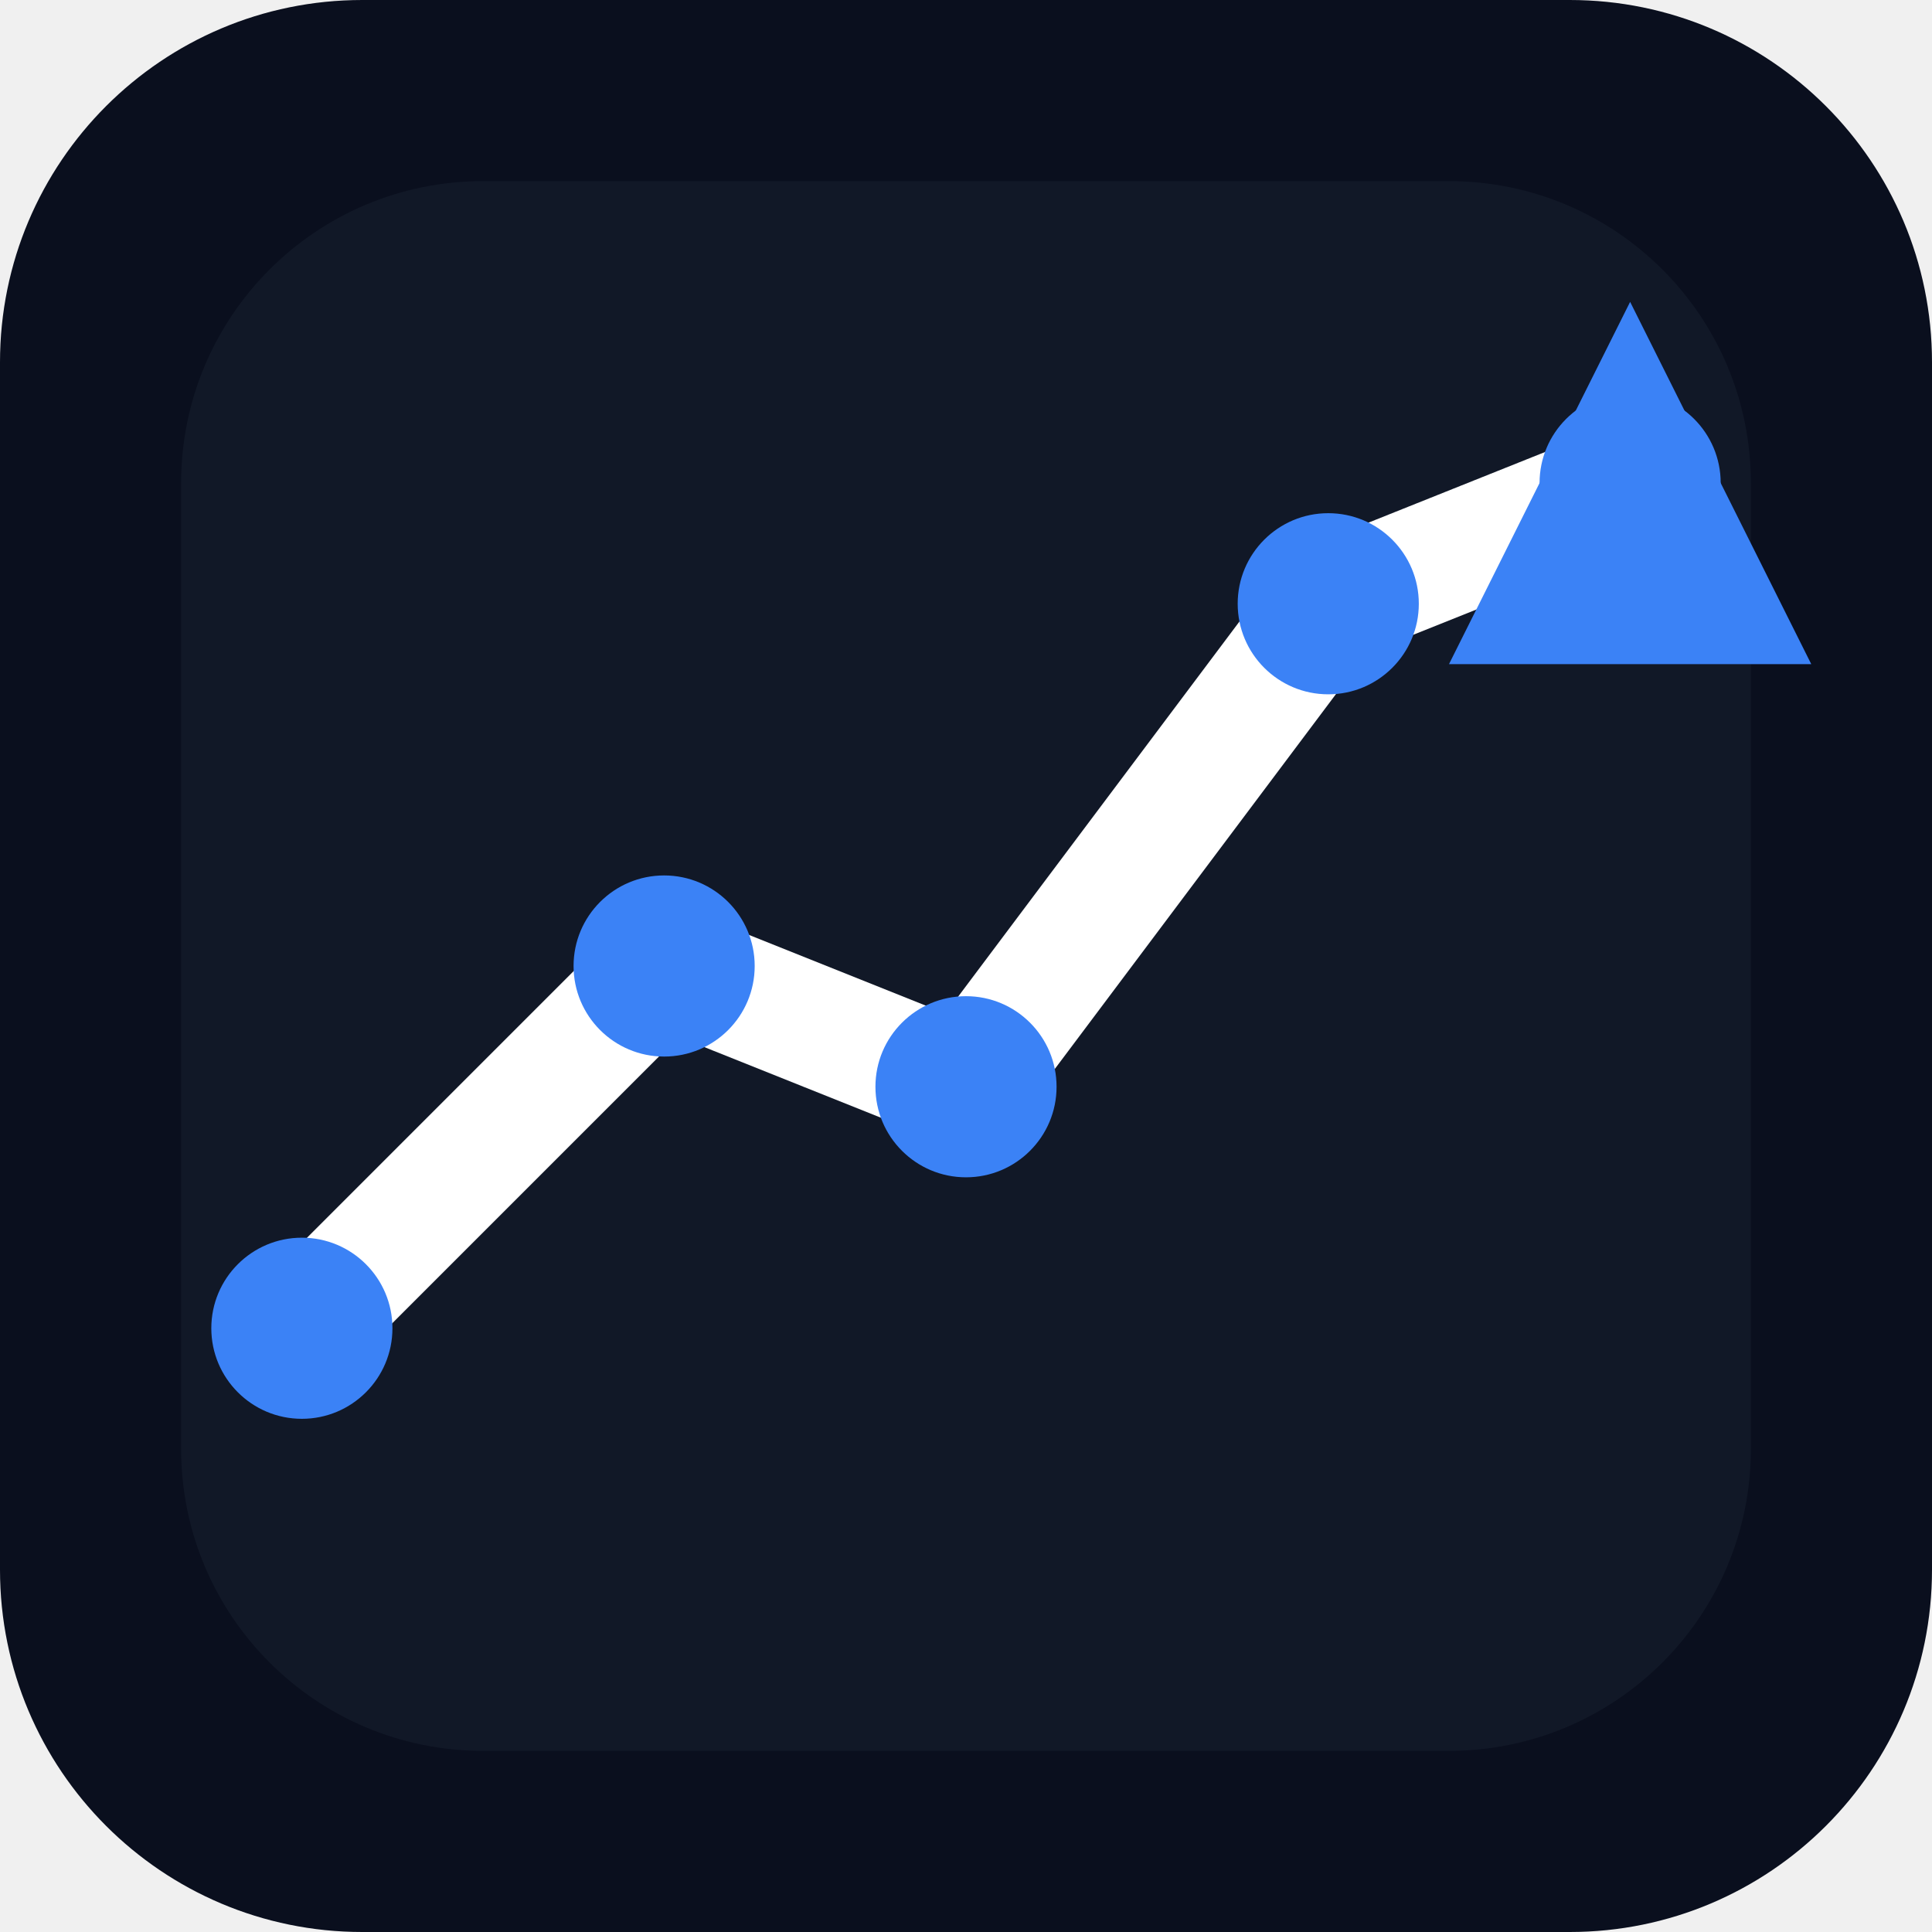
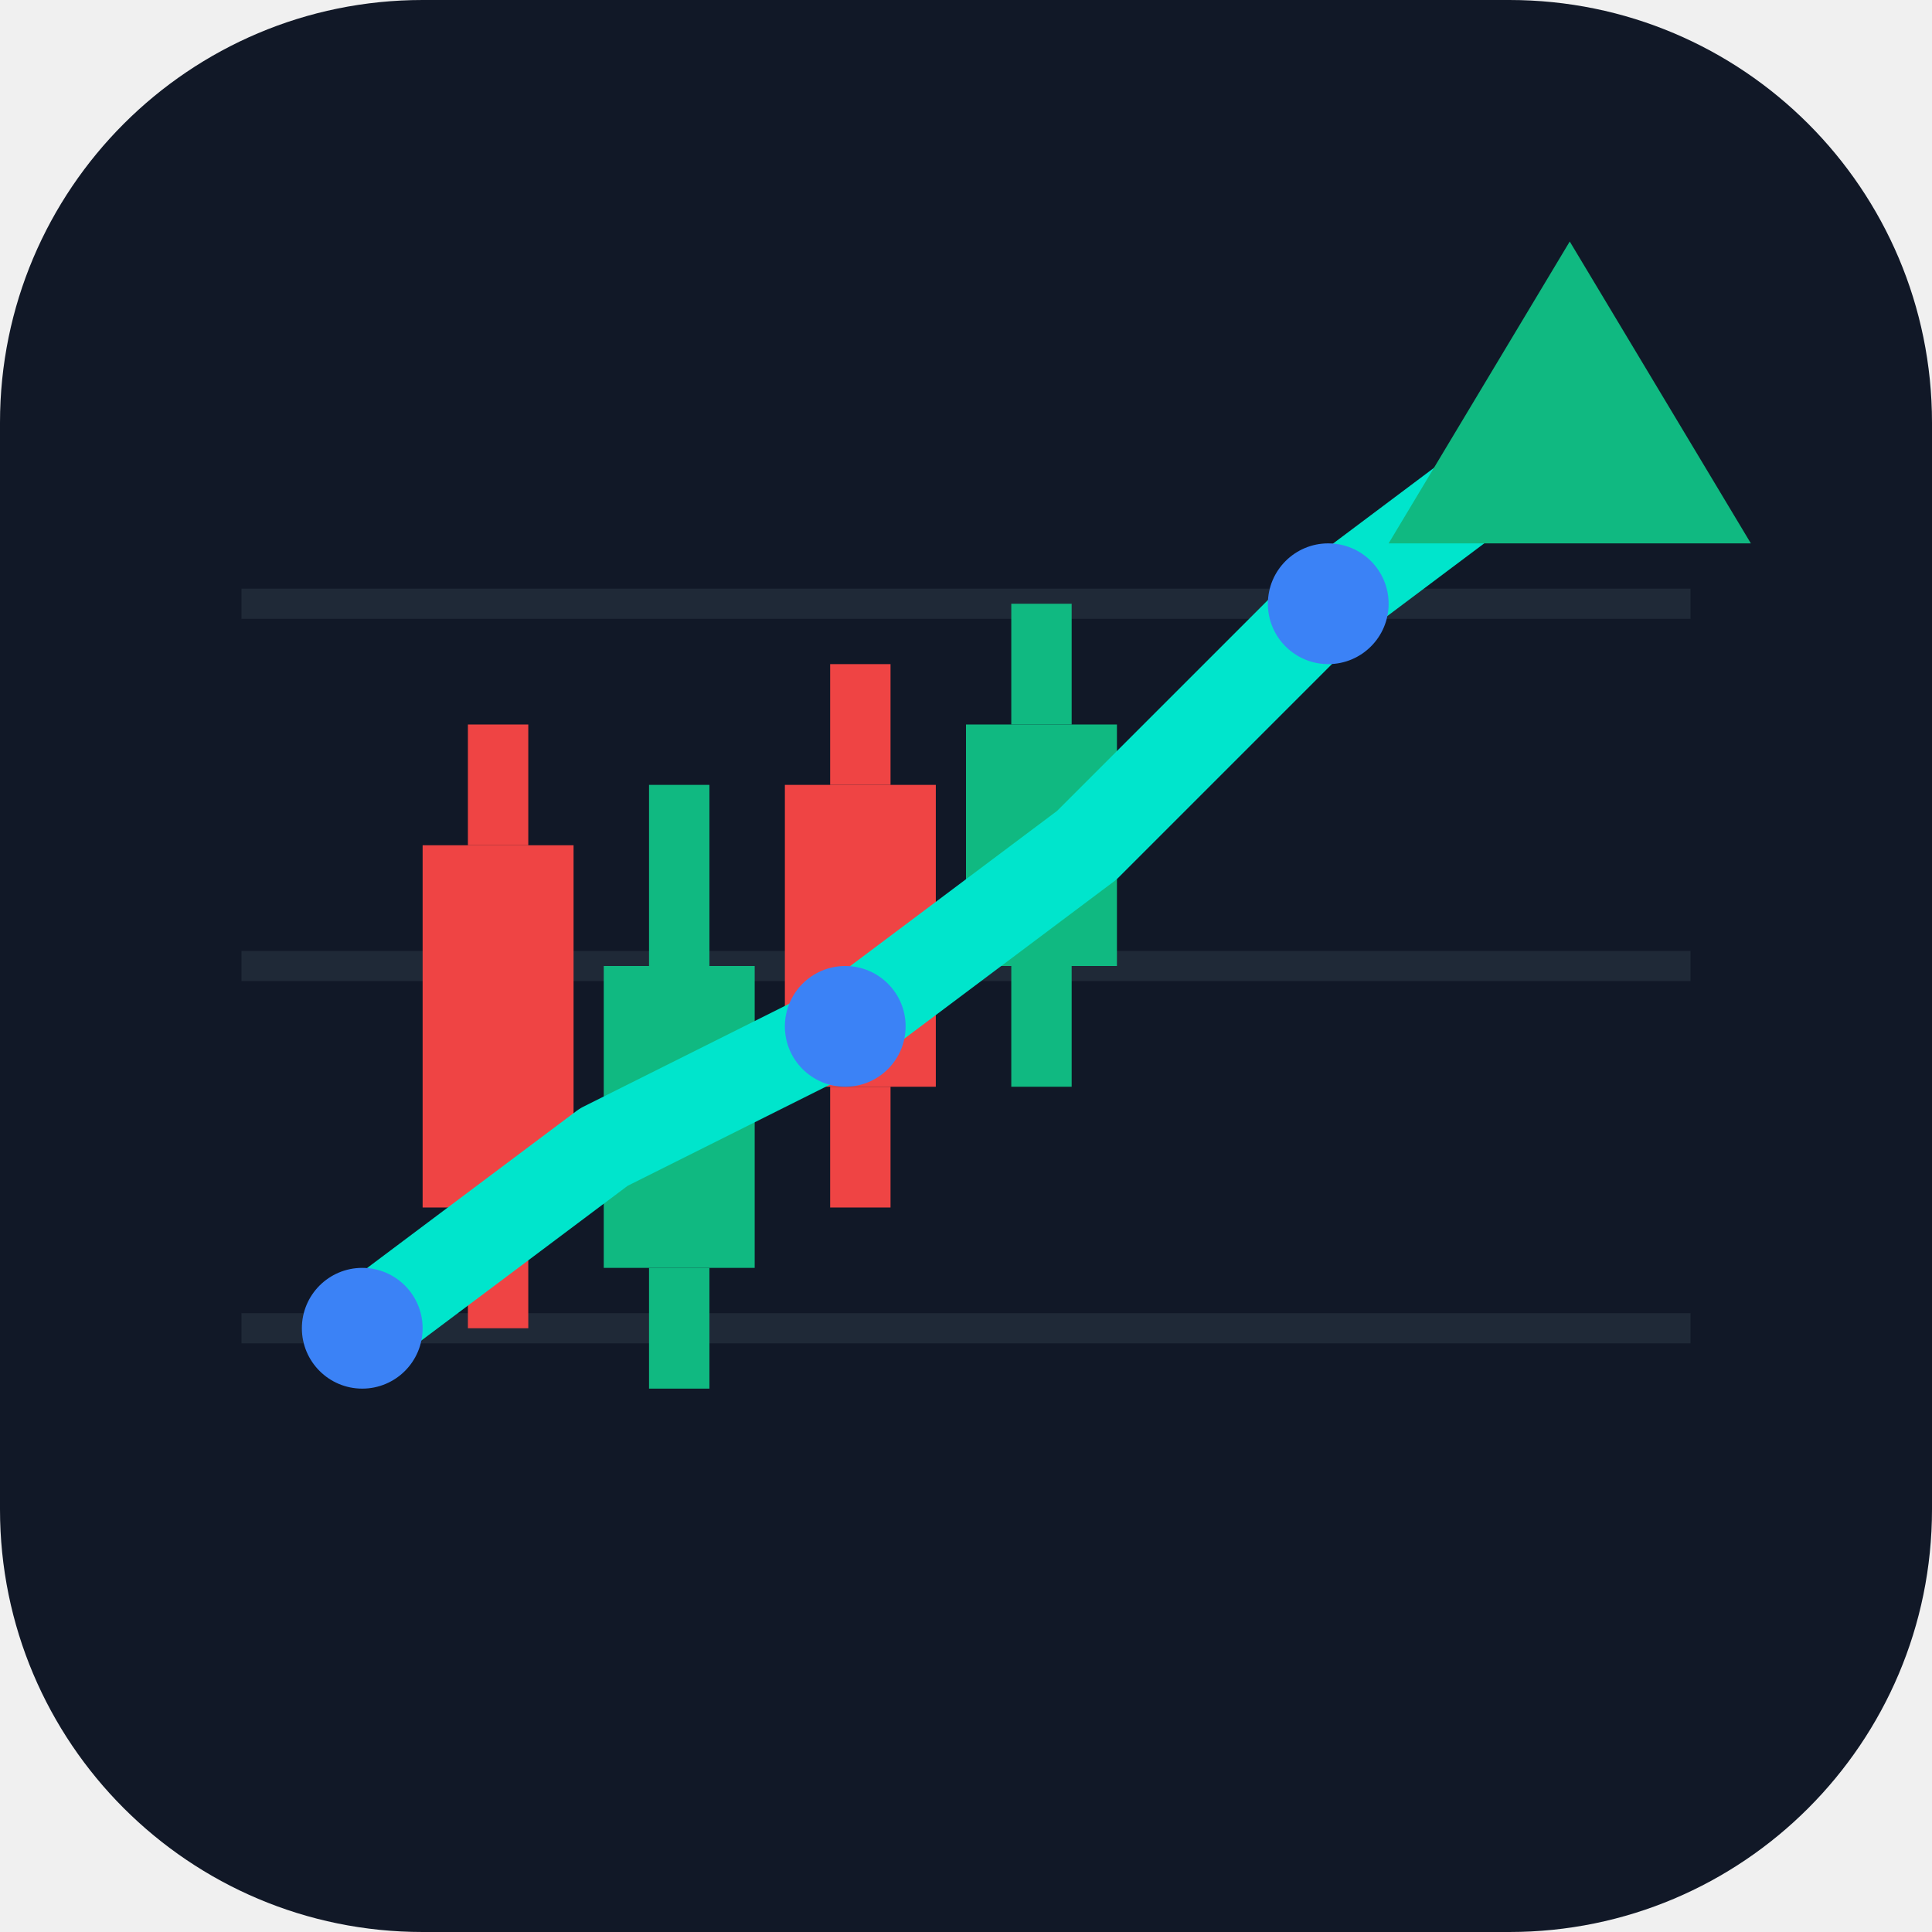
<svg xmlns="http://www.w3.org/2000/svg" viewBox="0 0 32 32" fill="none">
-   <rect width="32" height="32" rx="6" fill="#0A0F1E" />
-   <rect x="3" y="3" width="26" height="26" rx="5" fill="#111827" />
-   <polyline points="5,22 11,16 16,18 22,10 27,8" stroke="white" stroke-width="2" stroke-linecap="round" stroke-linejoin="round" fill="none" />
-   <polygon points="27,5 30,11 24,11" fill="#3B82F6" />
-   <circle cx="5" cy="22" r="1.5" fill="#3B82F6" />
-   <circle cx="11" cy="16" r="1.5" fill="#3B82F6" />
-   <circle cx="16" cy="18" r="1.5" fill="#3B82F6" />
-   <circle cx="22" cy="10" r="1.5" fill="#3B82F6" />
-   <circle cx="27" cy="8" r="1.5" fill="#3B82F6" />
+   <rect width="32" height="32" rx="7" fill="#111827" />
+   <line x1="4" y1="10" x2="28" y2="10" stroke="#1F2937" stroke-width="0.5" />
+   <line x1="4" y1="16" x2="28" y2="16" stroke="#1F2937" stroke-width="0.5" />
+   <line x1="4" y1="22" x2="28" y2="22" stroke="#1F2937" stroke-width="0.5" />
+   <rect x="7" y="14" width="2.5" height="6" fill="#EF4444" />
+   <line x1="8.25" y1="12" x2="8.25" y2="14" stroke="#EF4444" stroke-width="1" />
+   <line x1="8.25" y1="20" x2="8.25" y2="22" stroke="#EF4444" stroke-width="1" />
+   <rect x="13" y="13" width="2.5" height="5" fill="#EF4444" />
+   <line x1="14.25" y1="11" x2="14.25" y2="13" stroke="#EF4444" stroke-width="1" />
+   <line x1="14.25" y1="18" x2="14.25" y2="20" stroke="#EF4444" stroke-width="1" />
+   <rect x="10" y="16" width="2.5" height="5" fill="#10B981" />
+   <line x1="11.25" y1="13" x2="11.25" y2="16" stroke="#10B981" stroke-width="1" />
+   <line x1="11.25" y1="21" x2="11.25" y2="23" stroke="#10B981" stroke-width="1" />
+   <rect x="16" y="12" width="2.5" height="4" fill="#10B981" />
+   <line x1="17.25" y1="10" x2="17.25" y2="12" stroke="#10B981" stroke-width="1" />
+   <line x1="17.25" y1="16" x2="17.25" y2="18" stroke="#10B981" stroke-width="1" />
+   <polyline points="6,22 10,19 14,17 18,14 22,10 26,7" stroke="#00E5CC" stroke-width="1.5" stroke-linecap="round" stroke-linejoin="round" fill="none" />
+   <circle cx="6" cy="22" r="1" fill="#3B82F6" />
+   <circle cx="14" cy="17" r="1" fill="#3B82F6" />
+   <circle cx="22" cy="10" r="1" fill="#3B82F6" />
+   <polygon points="26,4 29,9 23,9" fill="#10B981" />
</svg>
